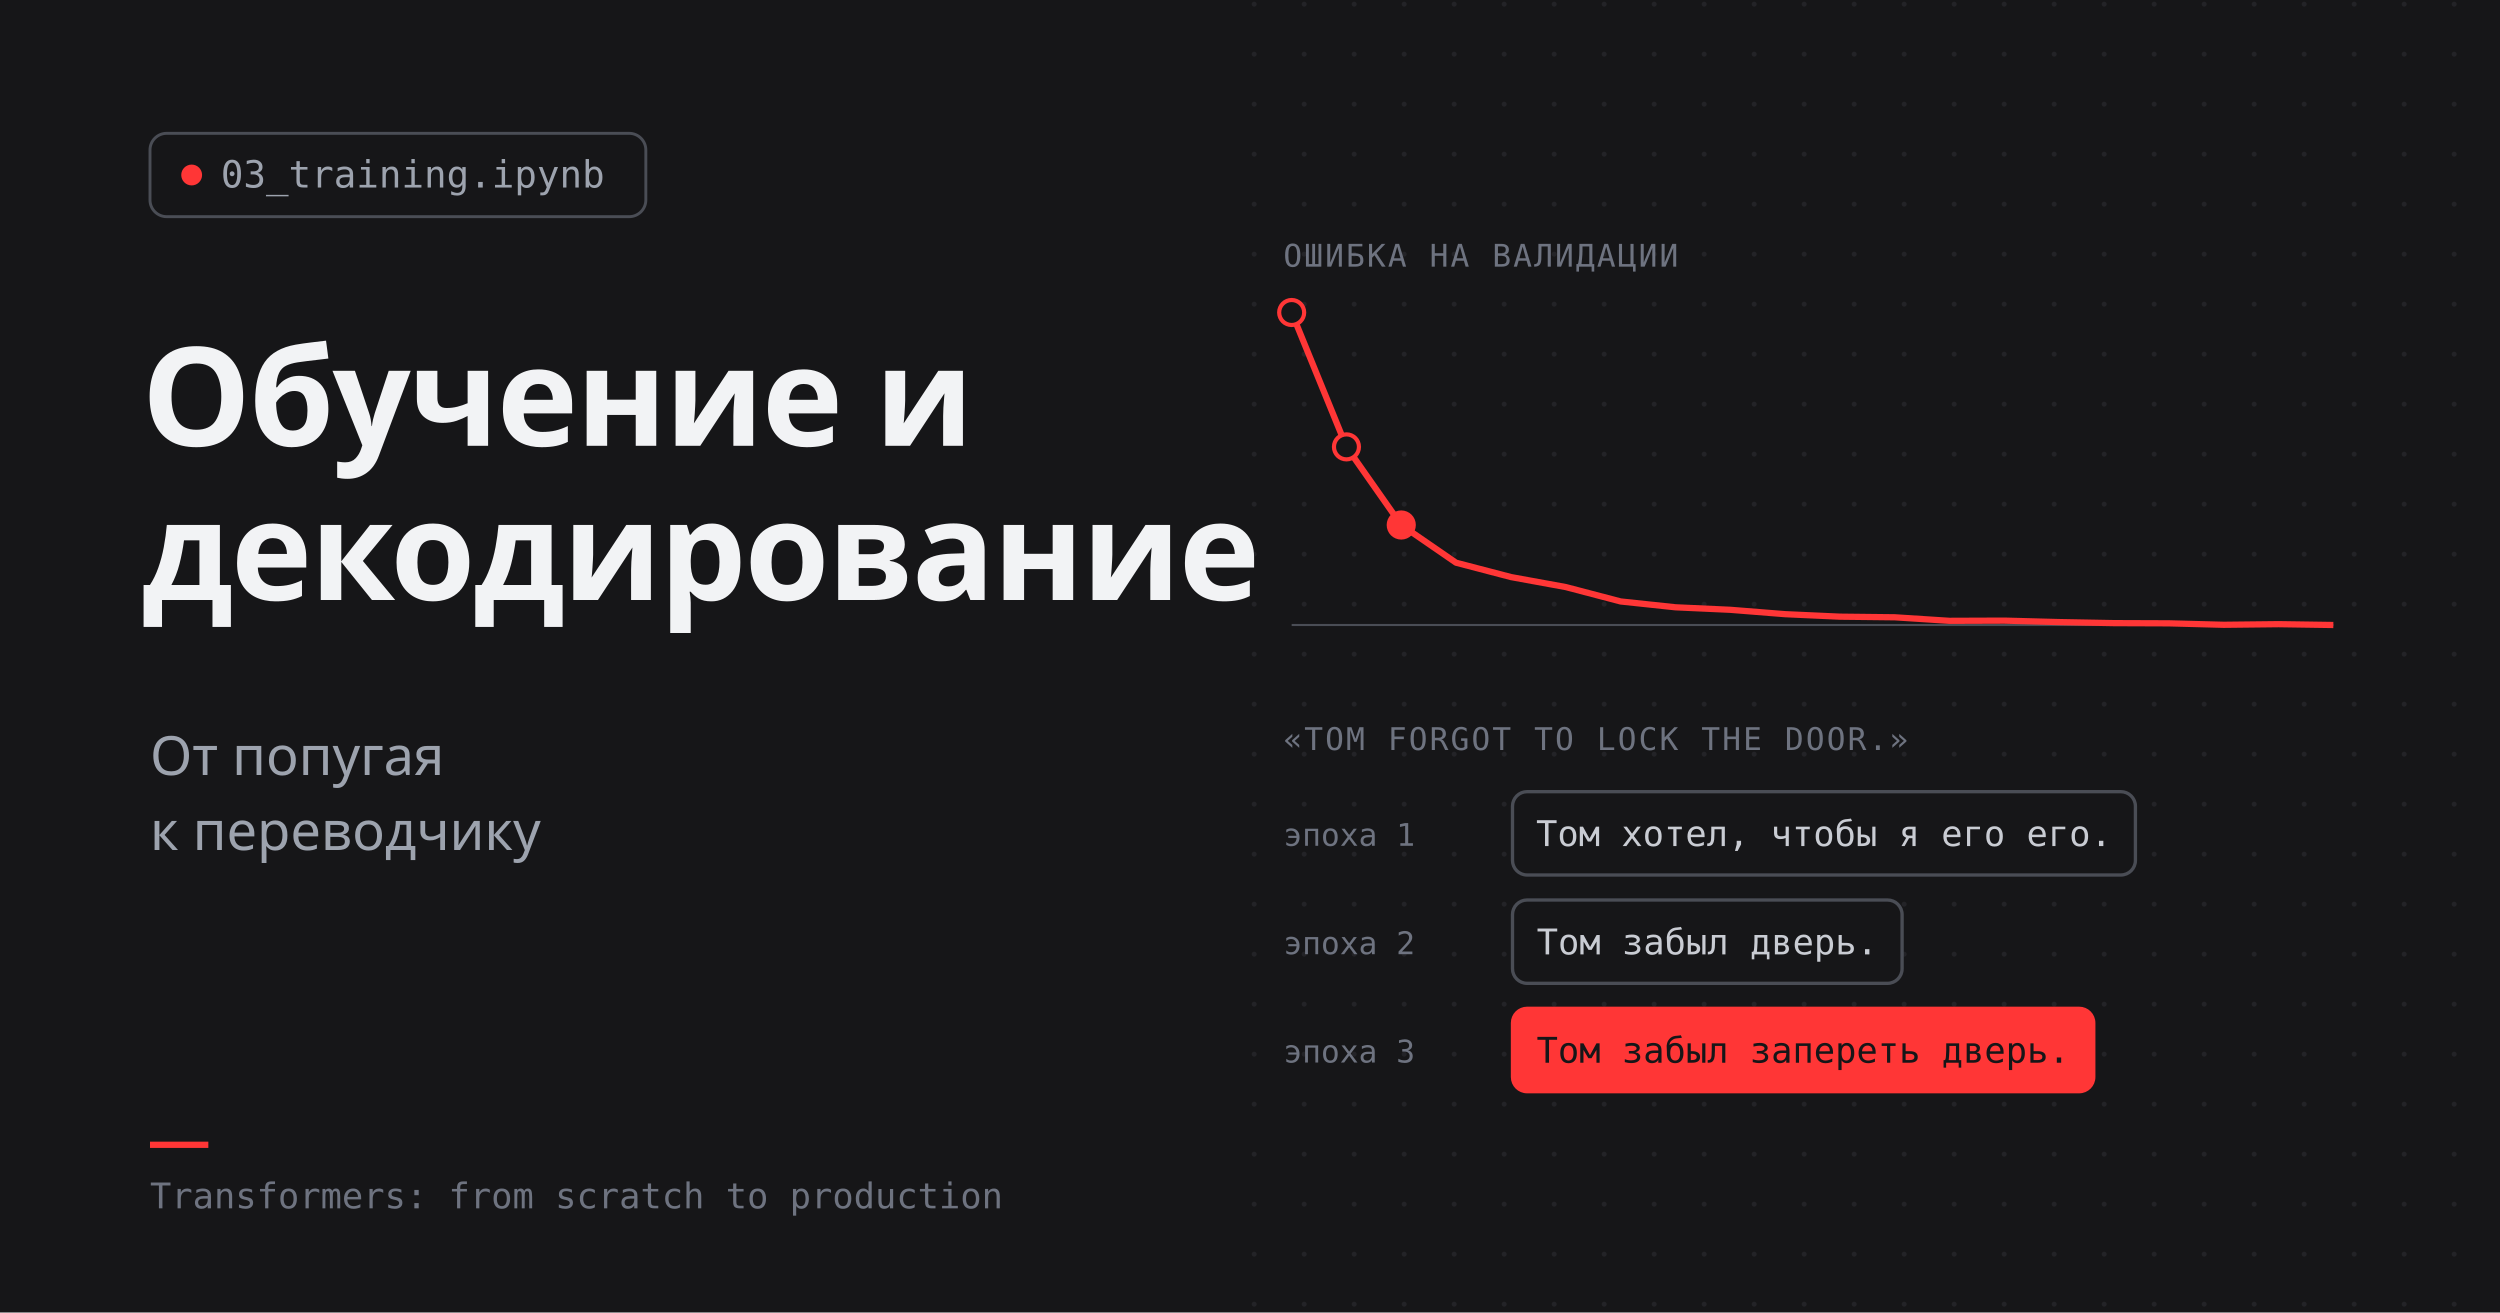
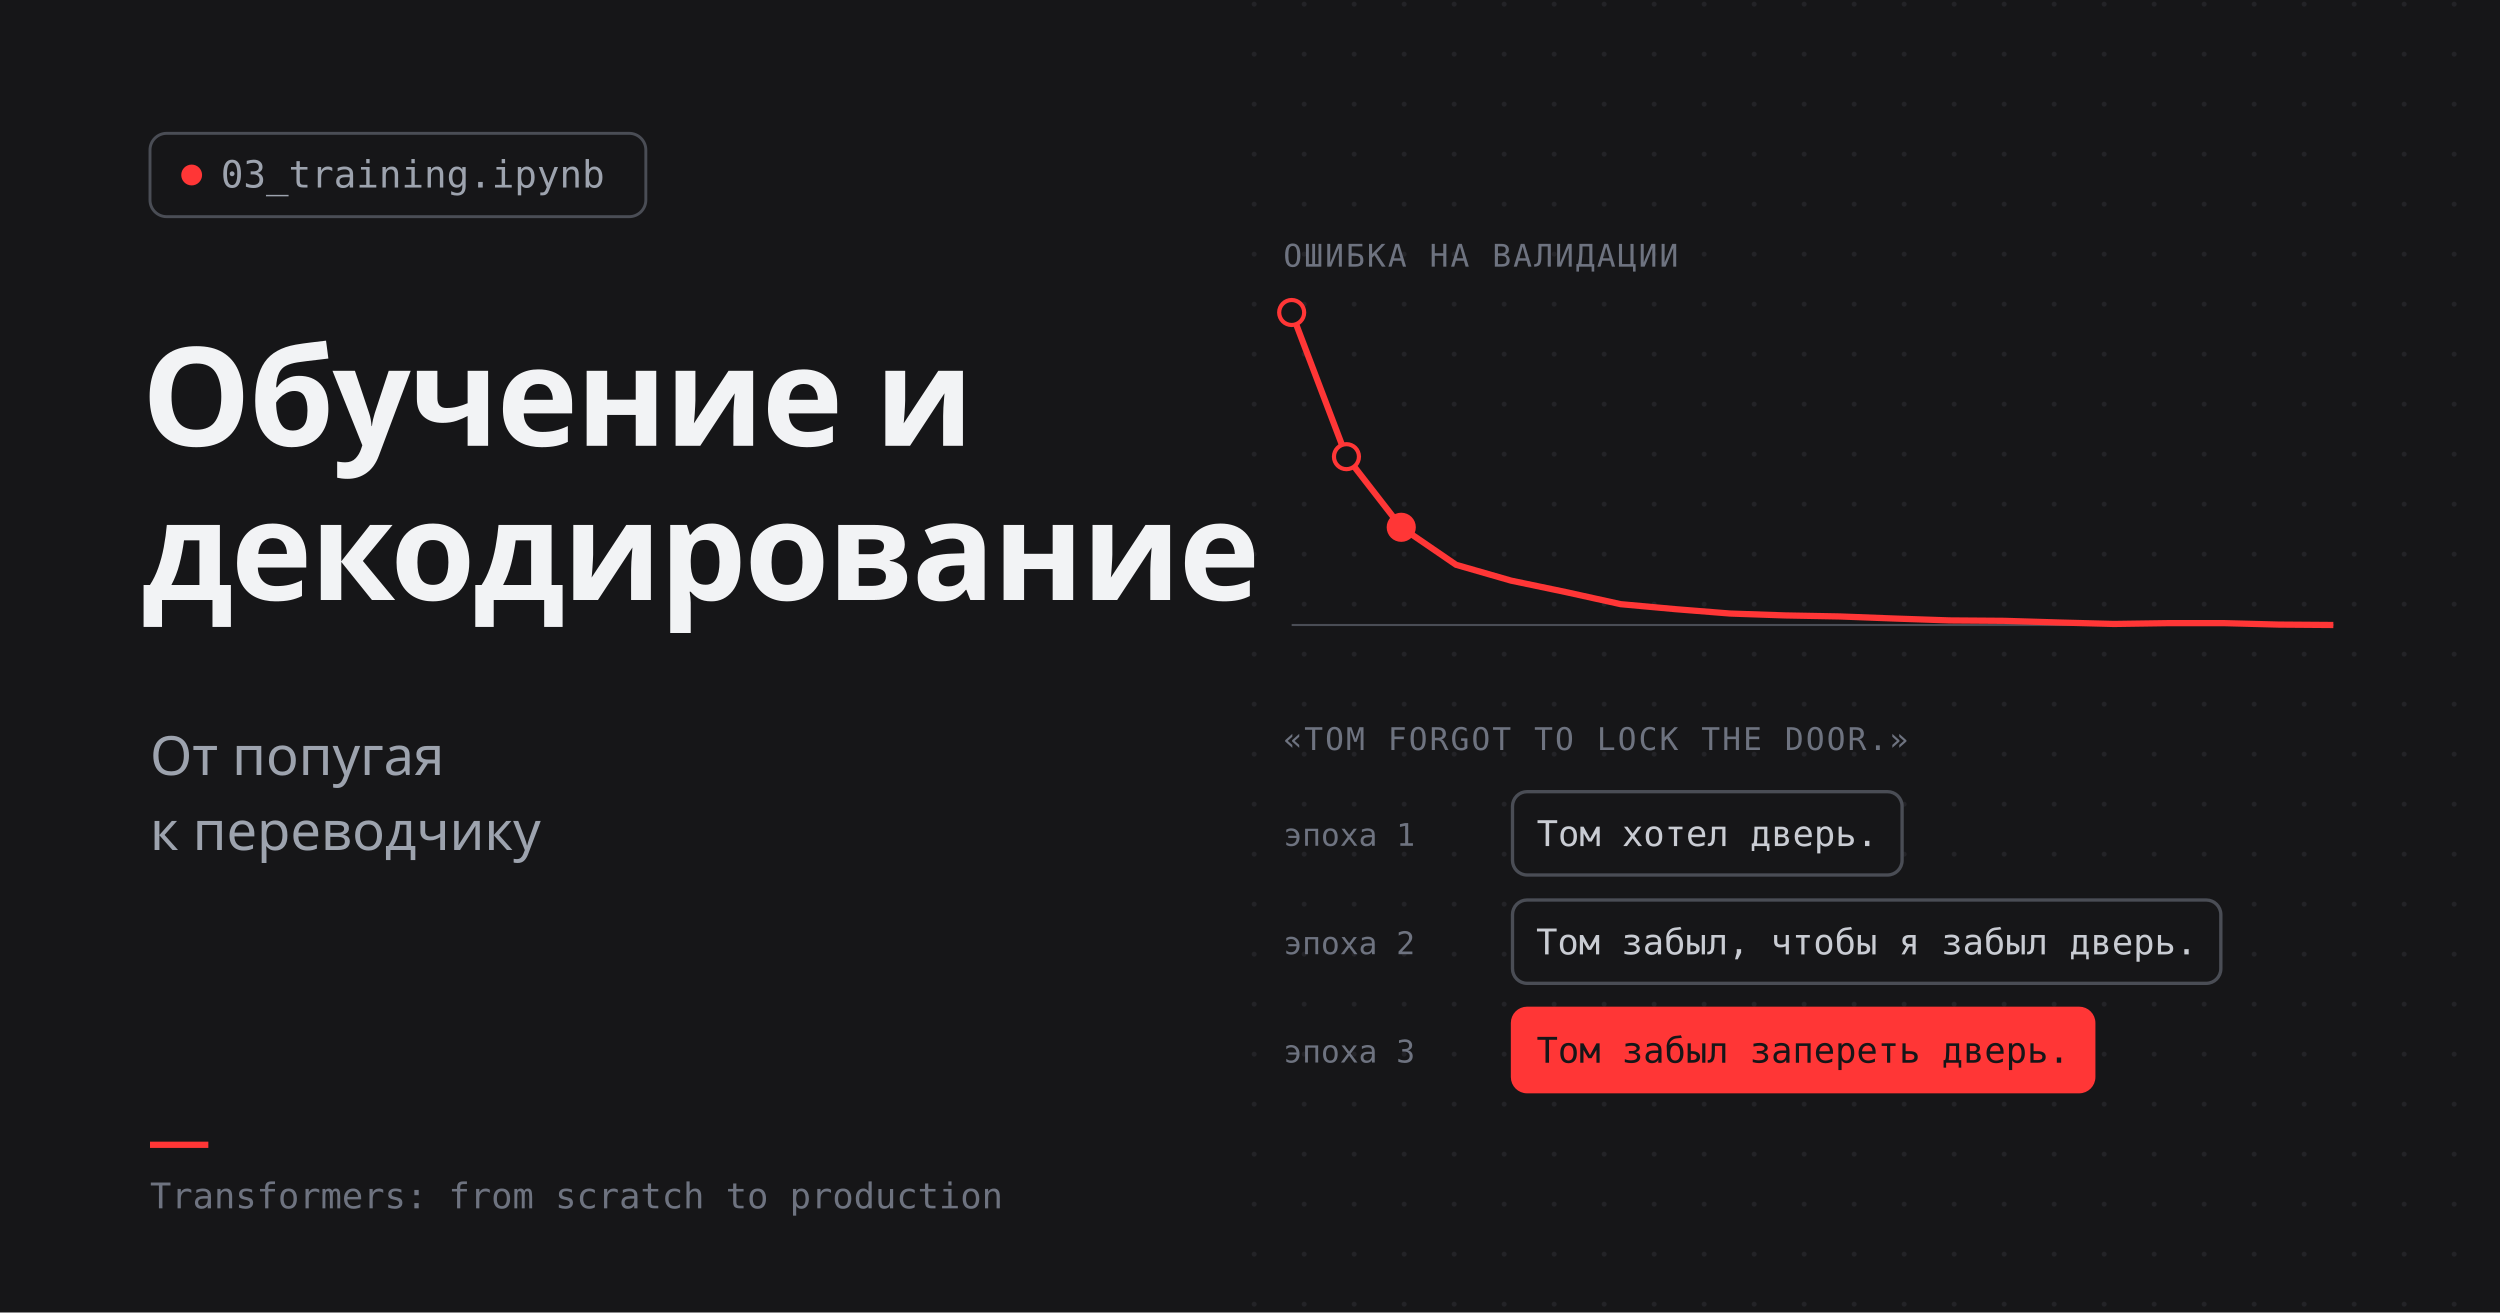
<svg xmlns="http://www.w3.org/2000/svg" viewBox="0 0 1200 630" width="1200" height="630">
  <defs>
    <pattern id="dots" width="24" height="24" patternUnits="userSpaceOnUse">
      <circle cx="2" cy="2" r="1.2" fill="#232327" />
    </pattern>
  </defs>
  <rect width="1200" height="630" fill="#161618" />
  <rect x="600" width="600" height="630" fill="url(#dots)" />
  <rect x="72" y="64" width="238" height="40" rx="8" fill="none" stroke="#4A4D55" stroke-width="1.4" />
  <circle cx="92" cy="84" r="5" fill="#FF3636" />
  <text x="106.0" y="90.0" font-family="'IBM Plex Mono', monospace" font-size="18" font-weight="400" fill="#9DA3AE" text-anchor="start">03_training.ipynb</text>
  <text x="68.0" y="214.0" font-family="'IBM Plex Sans', sans-serif" font-size="66" font-weight="600" fill="#F2F3F5" text-anchor="start" letter-spacing="-1">Обучение и</text>
  <text x="68.0" y="288.0" font-family="'IBM Plex Sans', sans-serif" font-size="66" font-weight="600" fill="#F2F3F5" text-anchor="start" letter-spacing="-1">декодирование</text>
  <text x="72.0" y="372.0" font-family="'IBM Plex Sans', sans-serif" font-size="26" font-weight="400" fill="#9DA3AE" text-anchor="start">От попугая</text>
  <text x="72.0" y="408.0" font-family="'IBM Plex Sans', sans-serif" font-size="26" font-weight="400" fill="#9DA3AE" text-anchor="start">к переводчику</text>
  <rect x="72" y="548" width="28" height="3" fill="#FF3636" />
  <text x="72.0" y="580.0" font-family="'IBM Plex Mono', monospace" font-size="17" font-weight="400" fill="#6E7380" text-anchor="start">Transformers: from scratch to production</text>
  <text x="616.0" y="128.0" font-family="'IBM Plex Mono', monospace" font-size="15" font-weight="400" fill="#6E7380" text-anchor="start" letter-spacing="1">ОШИБКА НА ВАЛИДАЦИИ</text>
  <line x1="620" y1="300" x2="1120" y2="300" stroke="#4A4D55" stroke-width="1" />
-   <polyline points="620.0,150.0 646.3,214.5 672.6,252.0 698.9,270.1 725.3,277.0 751.6,281.8 777.9,288.7 804.2,291.5 830.5,292.7 856.8,294.8 883.2,296.0 909.5,296.3 935.8,298.0 962.1,297.9 988.4,298.6 1014.7,299.1 1041.1,299.2 1067.4,299.9 1093.7,299.6 1120.0,300.0" fill="none" stroke="#FF3636" stroke-width="3" stroke-linejoin="round" />
+   <polyline points="620.0,150.0 646.3,219.2 672.6,253.1 698.9,271.1 725.3,278.7 751.6,284.2 777.9,290.0 804.2,292.4 830.5,294.5 856.8,295.4 883.2,295.9 909.5,296.9 935.8,297.8 962.1,298.0 988.4,298.8 1014.7,299.5 1041.1,299.1 1067.4,299.1 1093.7,299.8 1120.0,300.0" fill="none" stroke="#FF3636" stroke-width="3" stroke-linejoin="round" />
  <circle cx="620.0" cy="150.0" r="6" fill="#161618" stroke="#FF3636" stroke-width="2" />
-   <circle cx="646.3" cy="214.5" r="6" fill="#161618" stroke="#FF3636" stroke-width="2" />
-   <circle cx="672.6" cy="252.0" r="6" fill="#FF3636" stroke="#FF3636" stroke-width="2" />
+   <circle cx="646.3" cy="219.2" r="6" fill="#161618" stroke="#FF3636" stroke-width="2" />
+   <circle cx="672.6" cy="253.1" r="6" fill="#FF3636" stroke="#FF3636" stroke-width="2" />
  <text x="616.0" y="360.0" font-family="'IBM Plex Mono', monospace" font-size="15" font-weight="400" fill="#6E7380" text-anchor="start" letter-spacing="1">«TOM FORGOT TO LOCK THE DOOR.»</text>
  <text x="616.0" y="406.0" font-family="'IBM Plex Mono', monospace" font-size="15" font-weight="400" fill="#6E7380" text-anchor="start">эпоха 1</text>
-   <rect x="726.0" y="380.0" width="299" height="40" rx="7" fill="#161618" stroke="#4A4D55" stroke-width="1.6" />
-   <text x="875.5" y="406.1" font-family="'IBM Plex Mono', monospace" font-size="17" font-weight="500" fill="#C9CCD3" text-anchor="middle">Том хотел, чтобы я его его.</text>
+   <rect x="726.0" y="380.0" width="187" height="40" rx="7" fill="#161618" stroke="#4A4D55" stroke-width="1.6" />
+   <text x="819.5" y="406.1" font-family="'IBM Plex Mono', monospace" font-size="17" font-weight="500" fill="#C9CCD3" text-anchor="middle">Том хотел дверь.</text>
  <text x="616.0" y="458.0" font-family="'IBM Plex Mono', monospace" font-size="15" font-weight="400" fill="#6E7380" text-anchor="start">эпоха 2</text>
-   <rect x="726.0" y="432.0" width="187" height="40" rx="7" fill="#161618" stroke="#4A4D55" stroke-width="1.6" />
-   <text x="819.5" y="458.1" font-family="'IBM Plex Mono', monospace" font-size="17" font-weight="500" fill="#C9CCD3" text-anchor="middle">Том забыл дверь.</text>
+   <rect x="726.0" y="432.0" width="340" height="40" rx="7" fill="#161618" stroke="#4A4D55" stroke-width="1.6" />
+   <text x="896.0" y="458.1" font-family="'IBM Plex Mono', monospace" font-size="17" font-weight="500" fill="#C9CCD3" text-anchor="middle">Том забыл, чтобы я забыл дверь.</text>
  <text x="616.0" y="510.0" font-family="'IBM Plex Mono', monospace" font-size="15" font-weight="400" fill="#6E7380" text-anchor="start">эпоха 3</text>
  <rect x="726.0" y="484.0" width="279" height="40" rx="7" fill="#FF3636" stroke="#FF3636" stroke-width="1.6" />
  <text x="865.5" y="510.1" font-family="'IBM Plex Mono', monospace" font-size="17" font-weight="500" fill="#161618" text-anchor="middle">Том забыл запереть дверь.</text>
</svg>
